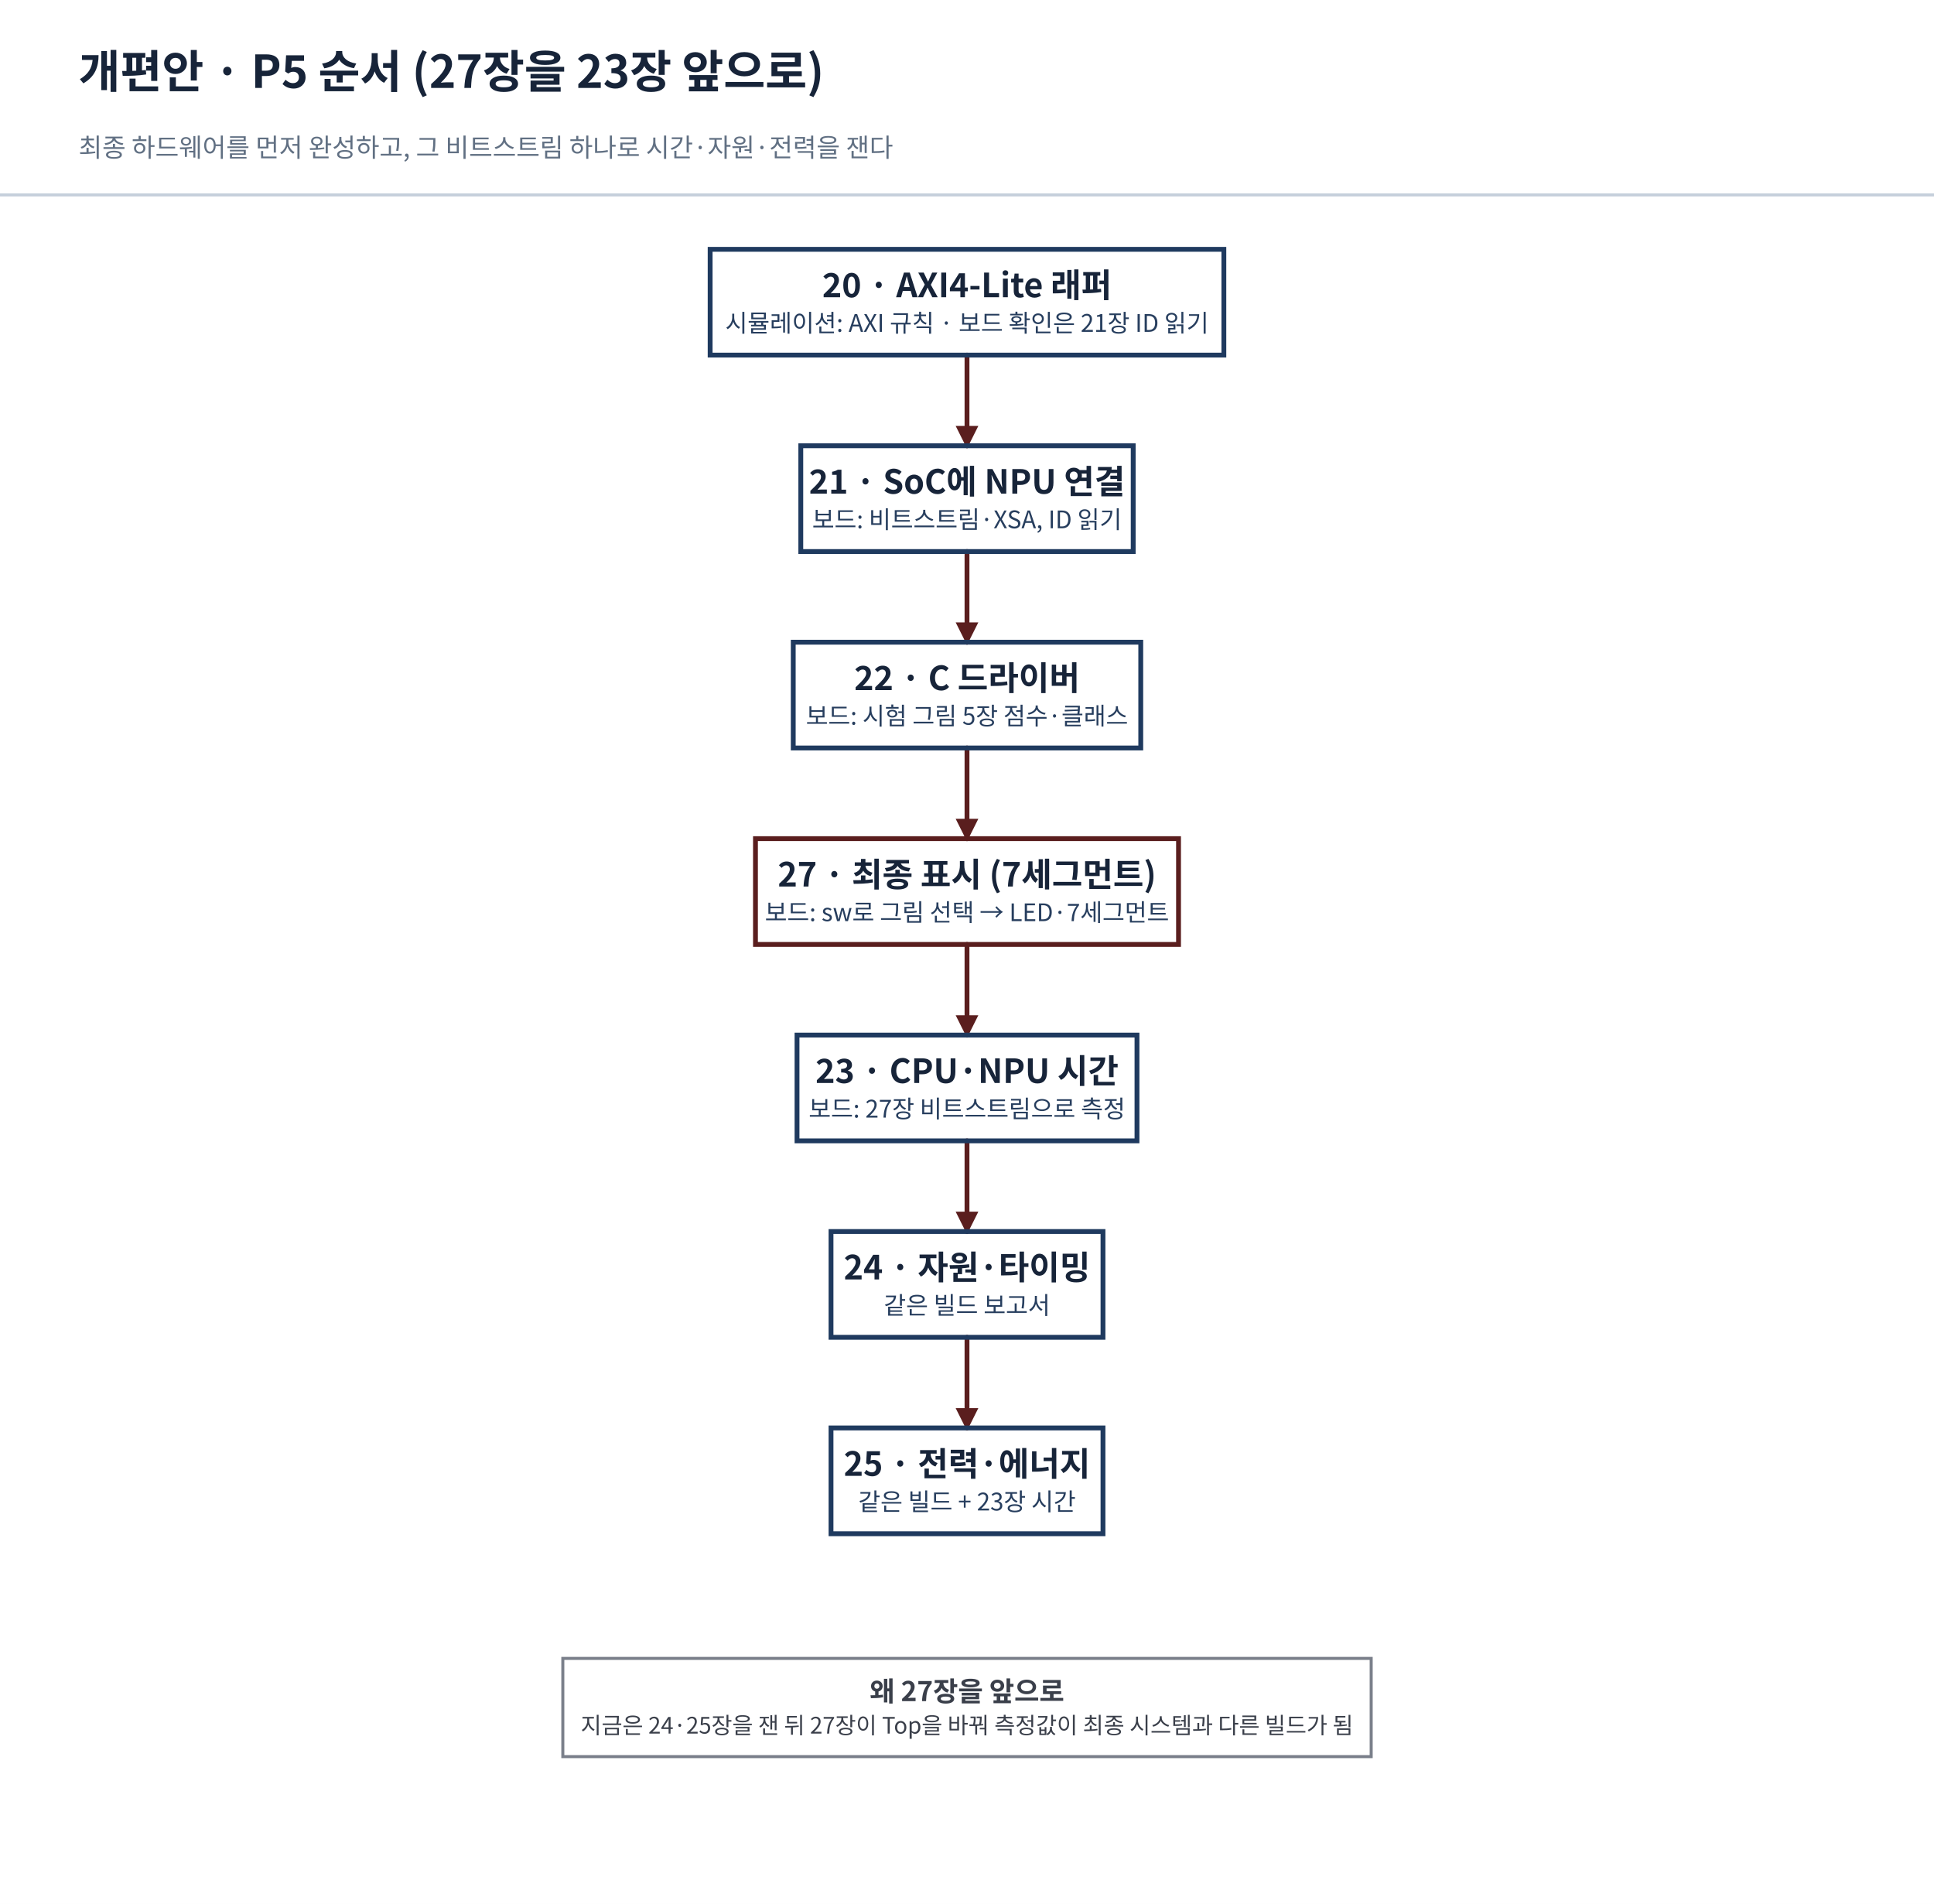
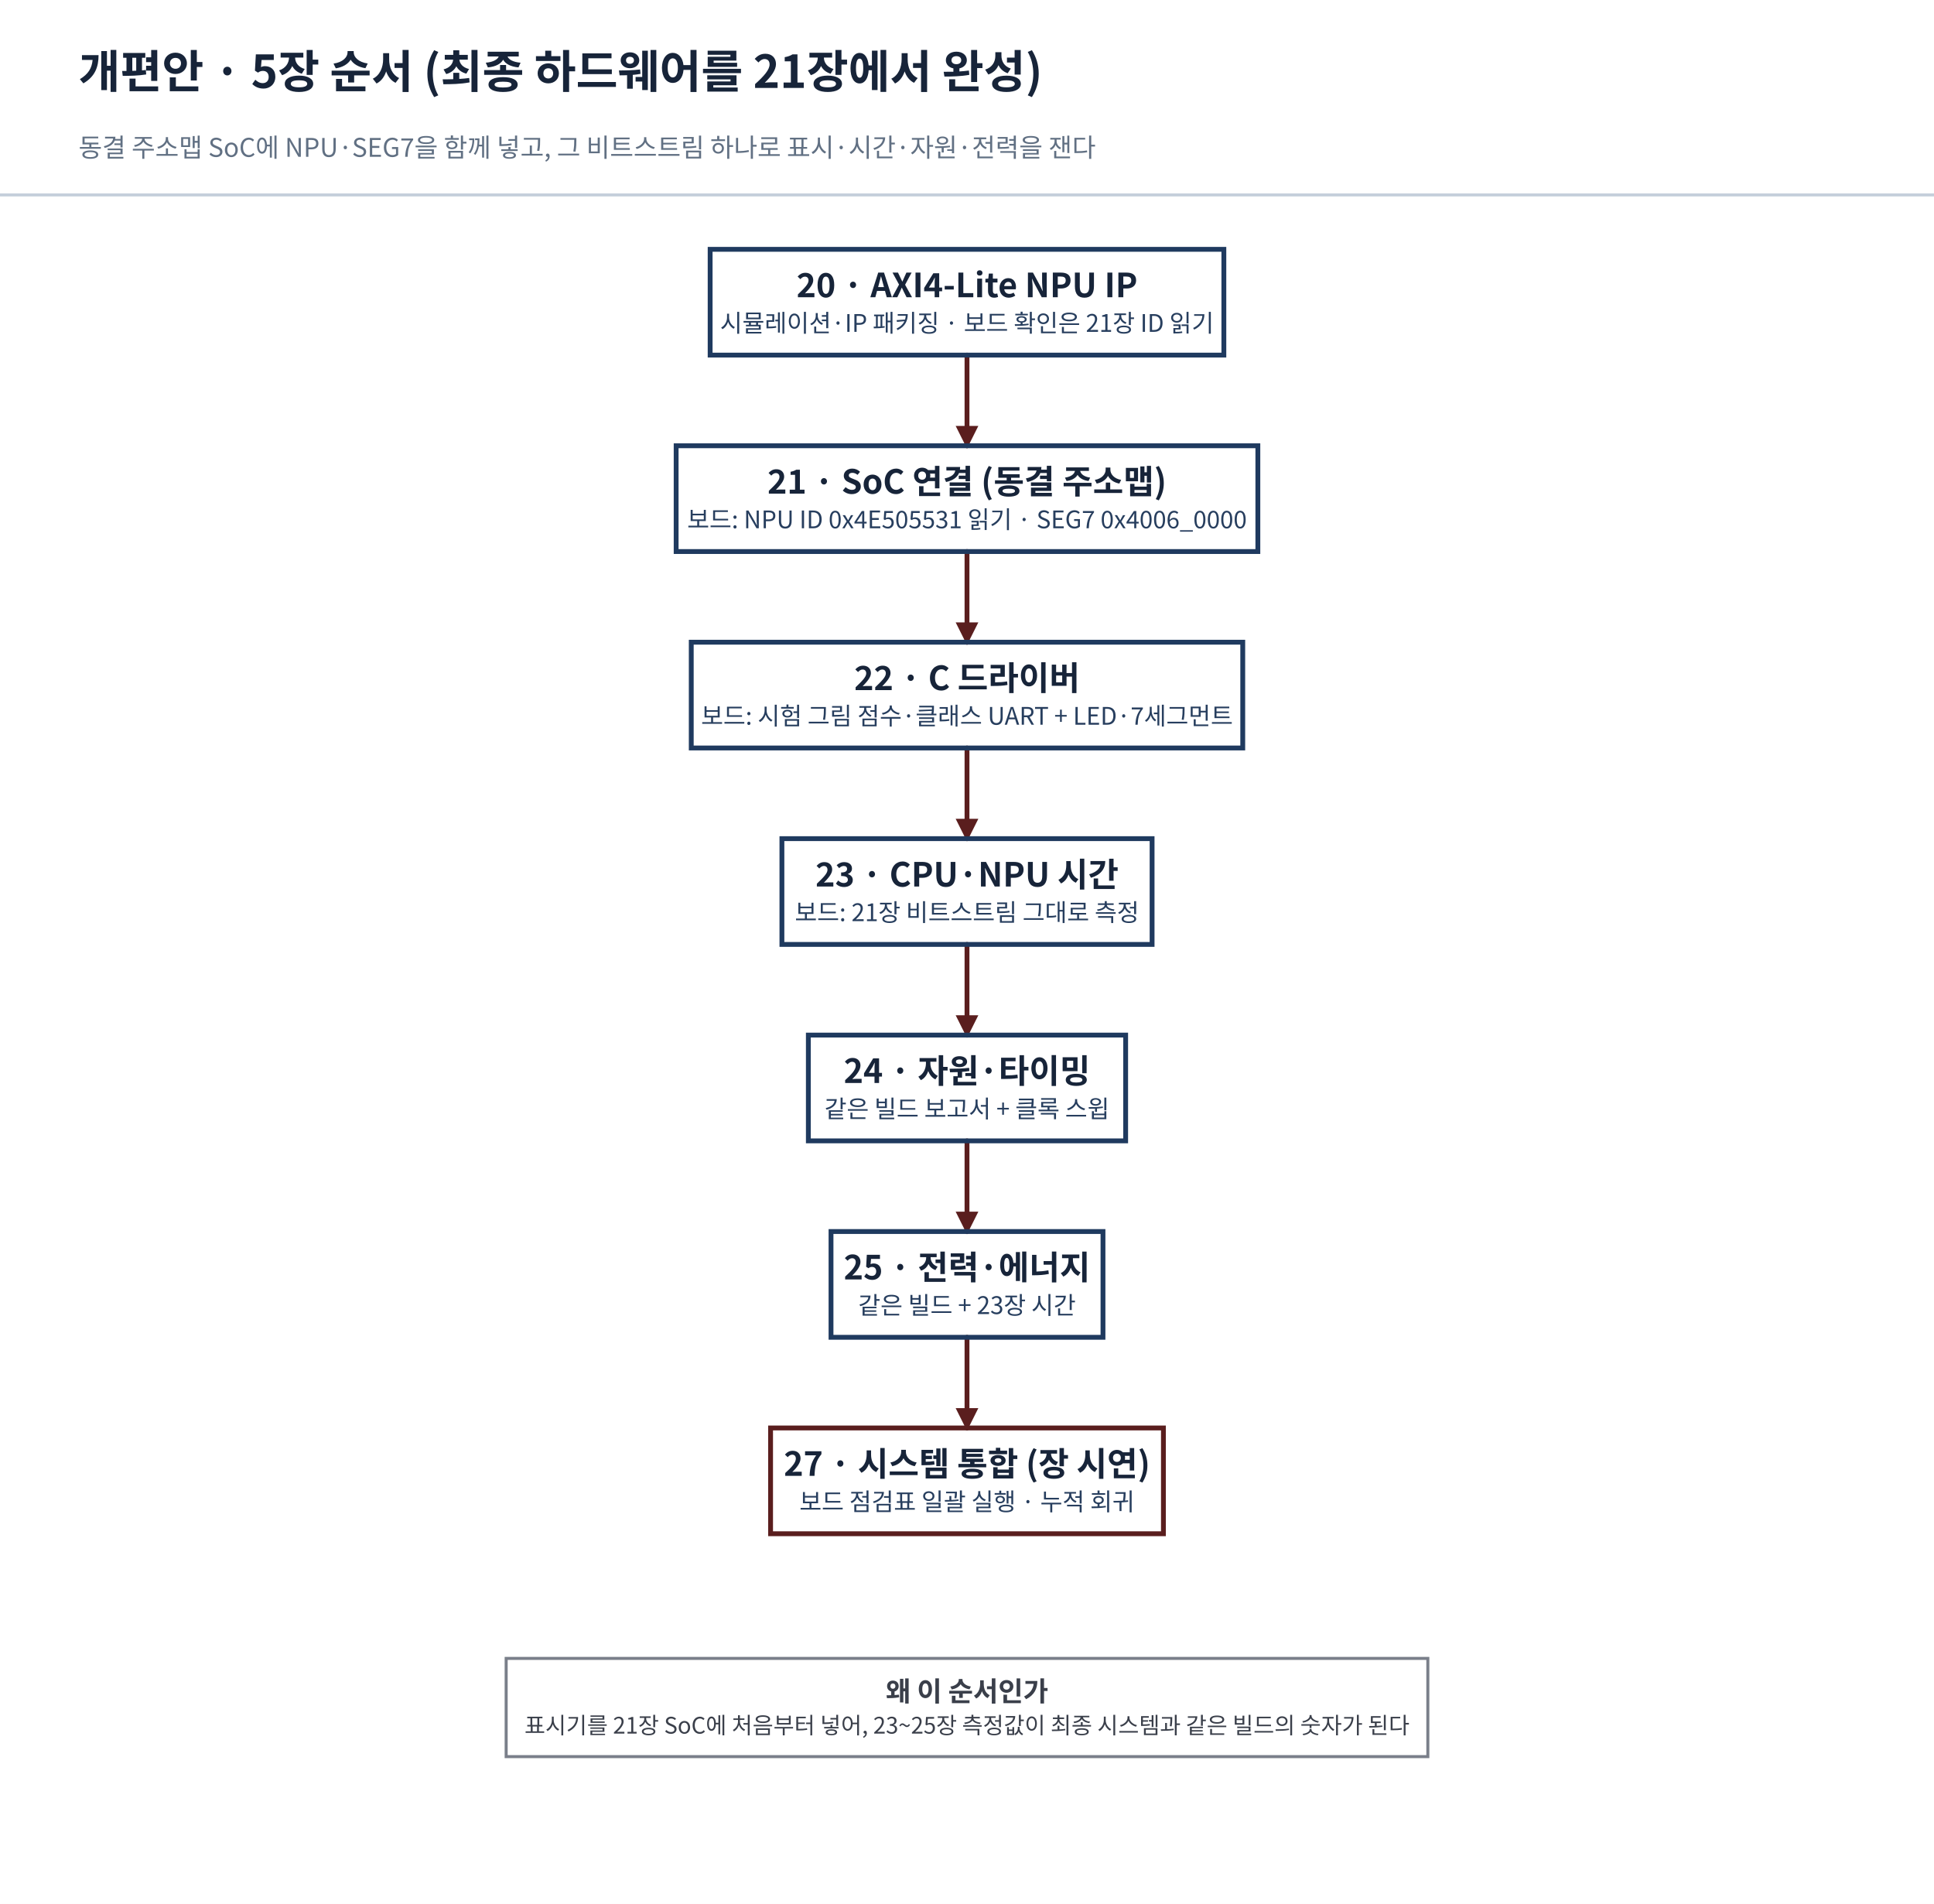
<svg xmlns="http://www.w3.org/2000/svg" id="canvas" width="1280" height="1260" viewBox="0 0 1280 1260" aria-label="편집 가능한 수직형 플로우차트" version="1.1">
  <defs>
    <marker id="arrowhead-0" markerWidth="15" markerHeight="15" refX="13.125" refY="7.5" orient="auto" markerUnits="userSpaceOnUse">
      <path d="M 0 0 L 15 7.5 L 0 15 z" fill="#5A1E1E" />
    </marker>
    <marker id="arrowhead-1" markerWidth="15" markerHeight="15" refX="13.125" refY="7.5" orient="auto" markerUnits="userSpaceOnUse">
      <path d="M 0 0 L 15 7.5 L 0 15 z" fill="#5A1E1E" />
    </marker>
    <marker id="arrowhead-2" markerWidth="15" markerHeight="15" refX="13.125" refY="7.5" orient="auto" markerUnits="userSpaceOnUse">
      <path d="M 0 0 L 15 7.5 L 0 15 z" fill="#5A1E1E" />
    </marker>
    <marker id="arrowhead-3" markerWidth="15" markerHeight="15" refX="13.125" refY="7.5" orient="auto" markerUnits="userSpaceOnUse">
      <path d="M 0 0 L 15 7.5 L 0 15 z" fill="#5A1E1E" />
    </marker>
    <marker id="arrowhead-4" markerWidth="15" markerHeight="15" refX="13.125" refY="7.5" orient="auto" markerUnits="userSpaceOnUse">
      <path d="M 0 0 L 15 7.5 L 0 15 z" fill="#5A1E1E" />
    </marker>
    <marker id="arrowhead-5" markerWidth="15" markerHeight="15" refX="13.125" refY="7.5" orient="auto" markerUnits="userSpaceOnUse">
      <path d="M 0 0 L 15 7.5 L 0 15 z" fill="#5A1E1E" />
    </marker>
  </defs>
  <rect x="0" y="0" width="1280" height="1260" fill="#fff" />
  <g data-heading="title">
-     <text x="52" y="58.2" font-size="30" font-weight="780" fill="#172439" text-anchor="start" class="heading-text" font-family="Noto Sans KR, Noto Sans CJK KR, Malgun Gothic, sans-serif">개편안 · P5 순서 (27장을 23장 앞으로)</text>
+     <text x="52" y="58.2" font-size="30" font-weight="780" fill="#172439" text-anchor="start" class="heading-text" font-family="Noto Sans KR, Noto Sans CJK KR, Malgun Gothic, sans-serif">개편안 · 5장 순서 (최종 하드웨어를 21장에서 완성)</text>
  </g>
  <g data-heading="subtitle">
-     <text x="52" y="103.78" font-size="17" font-weight="400" fill="#617083" text-anchor="start" class="heading-text" font-family="Noto Sans KR, Noto Sans CJK KR, Malgun Gothic, sans-serif">최종 하드웨어를 먼저 완성하고, 그 비트스트림 하나로 시간·자원·전력을 잰다</text>
+     <text x="52" y="103.78" font-size="17" font-weight="400" fill="#617083" text-anchor="start" class="heading-text" font-family="Noto Sans KR, Noto Sans CJK KR, Malgun Gothic, sans-serif">동결 주소맵 SoC에 NPU·SEG7을 함께 넣고, 그 비트스트림 하나로 표시·시간·자원·전력을 잰다</text>
  </g>
  <line x1="0" y1="129" x2="1280" y2="129" stroke="#c5cfdb" stroke-width="2" pointer-events="none" data-role="heading-divider" />
  <g id="edges">
-     <g data-edge="o0" class="edge">
+     <g data-edge="s20-s21" class="edge">
      <path d="M 640 235 L 640 295" fill="none" stroke="#5A1E1E" stroke-width="3.2" stroke-linejoin="round" stroke-linecap="round" marker-end="url(#arrowhead-0)" />
    </g>
-     <g data-edge="o1" class="edge">
+     <g data-edge="s21-s22" class="edge">
      <path d="M 640 365 L 640 425" fill="none" stroke="#5A1E1E" stroke-width="3.2" stroke-linejoin="round" stroke-linecap="round" marker-end="url(#arrowhead-1)" />
    </g>
-     <g data-edge="o2" class="edge">
+     <g data-edge="s22-s23" class="edge">
      <path d="M 640 495 L 640 555" fill="none" stroke="#5A1E1E" stroke-width="3.2" stroke-linejoin="round" stroke-linecap="round" marker-end="url(#arrowhead-2)" />
    </g>
-     <g data-edge="o3" class="edge">
+     <g data-edge="s23-s24" class="edge">
      <path d="M 640 625 L 640 685" fill="none" stroke="#5A1E1E" stroke-width="3.2" stroke-linejoin="round" stroke-linecap="round" marker-end="url(#arrowhead-3)" />
    </g>
-     <g data-edge="o4" class="edge">
+     <g data-edge="s24-s25" class="edge">
      <path d="M 640 755 L 640 815" fill="none" stroke="#5A1E1E" stroke-width="3.2" stroke-linejoin="round" stroke-linecap="round" marker-end="url(#arrowhead-4)" />
    </g>
-     <g data-edge="o5" class="edge">
+     <g data-edge="s25-s27" class="edge">
      <path d="M 640 885 L 640 945" fill="none" stroke="#5A1E1E" stroke-width="3.2" stroke-linejoin="round" stroke-linecap="round" marker-end="url(#arrowhead-5)" />
    </g>
  </g>
  <g id="nodes">
    <g data-node="s20" class="node">
      <rect x="470" y="165" width="340" height="70" fill="none" stroke="#1F3A5F" stroke-width="3.2" class="node-shape" pointer-events="all" />
-       <text x="640" y="189" text-anchor="middle" dominant-baseline="middle" pointer-events="none" font-size="22" font-weight="750" fill="#172439" font-family="Noto Sans KR, Noto Sans CJK KR, Malgun Gothic, sans-serif">20 · AXI4-Lite 래퍼</text>
-       <text x="640" y="214" text-anchor="middle" dominant-baseline="middle" pointer-events="none" font-size="16" font-weight="400" fill="#273e5e" font-family="Noto Sans KR, Noto Sans CJK KR, Malgun Gothic, sans-serif">시뮬레이션: AXI 규칙 · 보드 확인은 21장 ID 읽기</text>
+       <text x="640" y="189" text-anchor="middle" dominant-baseline="middle" pointer-events="none" font-size="22" font-weight="750" fill="#172439" font-family="Noto Sans KR, Noto Sans CJK KR, Malgun Gothic, sans-serif">20 · AXI4-Lite NPU IP</text>
+       <text x="640" y="214" text-anchor="middle" dominant-baseline="middle" pointer-events="none" font-size="16" font-weight="400" fill="#273e5e" font-family="Noto Sans KR, Noto Sans CJK KR, Malgun Gothic, sans-serif">시뮬레이션·IP 패키징 · 보드 확인은 21장 ID 읽기</text>
    </g>
    <g data-node="s21" class="node">
-       <rect x="530" y="295" width="220" height="70" fill="none" stroke="#1F3A5F" stroke-width="3.2" class="node-shape" pointer-events="all" />
-       <text x="640" y="319" text-anchor="middle" dominant-baseline="middle" pointer-events="none" font-size="22" font-weight="750" fill="#172439" font-family="Noto Sans KR, Noto Sans CJK KR, Malgun Gothic, sans-serif">21 · SoC에 NPU 연결</text>
-       <text x="640" y="344" text-anchor="middle" dominant-baseline="middle" pointer-events="none" font-size="16" font-weight="400" fill="#273e5e" font-family="Noto Sans KR, Noto Sans CJK KR, Malgun Gothic, sans-serif">보드: 비트스트림·XSA, ID 읽기</text>
+       <rect x="447.5" y="295" width="385" height="70" fill="none" stroke="#1F3A5F" stroke-width="3.2" class="node-shape" pointer-events="all" />
+       <text x="640" y="319" text-anchor="middle" dominant-baseline="middle" pointer-events="none" font-size="22" font-weight="750" fill="#172439" font-family="Noto Sans KR, Noto Sans CJK KR, Malgun Gothic, sans-serif">21 · SoC 연결 (동결 주소맵)</text>
+       <text x="640" y="344" text-anchor="middle" dominant-baseline="middle" pointer-events="none" font-size="16" font-weight="400" fill="#273e5e" font-family="Noto Sans KR, Noto Sans CJK KR, Malgun Gothic, sans-serif">보드: NPU ID 0x4E505531 읽기 · SEG7 0x4006_0000</text>
    </g>
    <g data-node="s22" class="node">
-       <rect x="525" y="425" width="230" height="70" fill="none" stroke="#1F3A5F" stroke-width="3.2" class="node-shape" pointer-events="all" />
+       <rect x="457.5" y="425" width="365" height="70" fill="none" stroke="#1F3A5F" stroke-width="3.2" class="node-shape" pointer-events="all" />
      <text x="640" y="449" text-anchor="middle" dominant-baseline="middle" pointer-events="none" font-size="22" font-weight="750" fill="#172439" font-family="Noto Sans KR, Noto Sans CJK KR, Malgun Gothic, sans-serif">22 · C 드라이버</text>
-       <text x="640" y="474" text-anchor="middle" dominant-baseline="middle" pointer-events="none" font-size="16" font-weight="400" fill="#273e5e" font-family="Noto Sans KR, Noto Sans CJK KR, Malgun Gothic, sans-serif">보드: 시험 그림 5장 점수·클래스</text>
+       <text x="640" y="474" text-anchor="middle" dominant-baseline="middle" pointer-events="none" font-size="16" font-weight="400" fill="#273e5e" font-family="Noto Sans KR, Noto Sans CJK KR, Malgun Gothic, sans-serif">보드: 시험 그림 점수·클래스 UART + LED·7세그먼트</text>
    </g>
    <g data-node="s27" class="node">
-       <rect x="500" y="555" width="280" height="70" fill="none" stroke="#5A1E1E" stroke-width="3.2" class="node-shape" pointer-events="all" />
-       <text x="640" y="579" text-anchor="middle" dominant-baseline="middle" pointer-events="none" font-size="22" font-weight="750" fill="#172439" font-family="Noto Sans KR, Noto Sans CJK KR, Malgun Gothic, sans-serif">27 · 최종 표시 (7세그먼트)</text>
-       <text x="640" y="604" text-anchor="middle" dominant-baseline="middle" pointer-events="none" font-size="16" font-weight="400" fill="#273e5e" font-family="Noto Sans KR, Noto Sans CJK KR, Malgun Gothic, sans-serif">보드: sw로 그림 선택 → LED·7세그먼트</text>
+       <rect x="510" y="945" width="260" height="70" fill="none" stroke="#5A1E1E" stroke-width="3.2" class="node-shape" pointer-events="all" />
+       <text x="640" y="969" text-anchor="middle" dominant-baseline="middle" pointer-events="none" font-size="22" font-weight="750" fill="#172439" font-family="Noto Sans KR, Noto Sans CJK KR, Malgun Gothic, sans-serif">27 · 시스템 통합 (장 시연)</text>
+       <text x="640" y="994" text-anchor="middle" dominant-baseline="middle" pointer-events="none" font-size="16" font-weight="400" fill="#273e5e" font-family="Noto Sans KR, Noto Sans CJK KR, Malgun Gothic, sans-serif">보드 점검표 일괄 실행 · 누적 회귀</text>
    </g>
    <g data-node="s23" class="node">
-       <rect x="527.5" y="685" width="225" height="70" fill="none" stroke="#1F3A5F" stroke-width="3.2" class="node-shape" pointer-events="all" />
-       <text x="640" y="709" text-anchor="middle" dominant-baseline="middle" pointer-events="none" font-size="22" font-weight="750" fill="#172439" font-family="Noto Sans KR, Noto Sans CJK KR, Malgun Gothic, sans-serif">23 · CPU·NPU 시간</text>
-       <text x="640" y="734" text-anchor="middle" dominant-baseline="middle" pointer-events="none" font-size="16" font-weight="400" fill="#273e5e" font-family="Noto Sans KR, Noto Sans CJK KR, Malgun Gothic, sans-serif">보드: 27장 비트스트림으로 측정</text>
+       <rect x="517.5" y="555" width="245" height="70" fill="none" stroke="#1F3A5F" stroke-width="3.2" class="node-shape" pointer-events="all" />
+       <text x="640" y="579" text-anchor="middle" dominant-baseline="middle" pointer-events="none" font-size="22" font-weight="750" fill="#172439" font-family="Noto Sans KR, Noto Sans CJK KR, Malgun Gothic, sans-serif">23 · CPU·NPU 시간</text>
+       <text x="640" y="604" text-anchor="middle" dominant-baseline="middle" pointer-events="none" font-size="16" font-weight="400" fill="#273e5e" font-family="Noto Sans KR, Noto Sans CJK KR, Malgun Gothic, sans-serif">보드: 21장 비트스트림 그대로 측정</text>
    </g>
    <g data-node="s24" class="node">
-       <rect x="550" y="815" width="180" height="70" fill="none" stroke="#1F3A5F" stroke-width="3.2" class="node-shape" pointer-events="all" />
-       <text x="640" y="839" text-anchor="middle" dominant-baseline="middle" pointer-events="none" font-size="22" font-weight="750" fill="#172439" font-family="Noto Sans KR, Noto Sans CJK KR, Malgun Gothic, sans-serif">24 · 자원·타이밍</text>
-       <text x="640" y="864" text-anchor="middle" dominant-baseline="middle" pointer-events="none" font-size="16" font-weight="400" fill="#273e5e" font-family="Noto Sans KR, Noto Sans CJK KR, Malgun Gothic, sans-serif">같은 빌드 보고서</text>
+       <rect x="535" y="685" width="210" height="70" fill="none" stroke="#1F3A5F" stroke-width="3.2" class="node-shape" pointer-events="all" />
+       <text x="640" y="709" text-anchor="middle" dominant-baseline="middle" pointer-events="none" font-size="22" font-weight="750" fill="#172439" font-family="Noto Sans KR, Noto Sans CJK KR, Malgun Gothic, sans-serif">24 · 자원·타이밍</text>
+       <text x="640" y="734" text-anchor="middle" dominant-baseline="middle" pointer-events="none" font-size="16" font-weight="400" fill="#273e5e" font-family="Noto Sans KR, Noto Sans CJK KR, Malgun Gothic, sans-serif">같은 빌드 보고서 + 클록 스윕</text>
    </g>
    <g data-node="s25" class="node">
-       <rect x="550" y="945" width="180" height="70" fill="none" stroke="#1F3A5F" stroke-width="3.2" class="node-shape" pointer-events="all" />
-       <text x="640" y="969" text-anchor="middle" dominant-baseline="middle" pointer-events="none" font-size="22" font-weight="750" fill="#172439" font-family="Noto Sans KR, Noto Sans CJK KR, Malgun Gothic, sans-serif">25 · 전력·에너지</text>
-       <text x="640" y="994" text-anchor="middle" dominant-baseline="middle" pointer-events="none" font-size="16" font-weight="400" fill="#273e5e" font-family="Noto Sans KR, Noto Sans CJK KR, Malgun Gothic, sans-serif">같은 빌드 + 23장 시간</text>
+       <rect x="550" y="815" width="180" height="70" fill="none" stroke="#1F3A5F" stroke-width="3.2" class="node-shape" pointer-events="all" />
+       <text x="640" y="839" text-anchor="middle" dominant-baseline="middle" pointer-events="none" font-size="22" font-weight="750" fill="#172439" font-family="Noto Sans KR, Noto Sans CJK KR, Malgun Gothic, sans-serif">25 · 전력·에너지</text>
+       <text x="640" y="864" text-anchor="middle" dominant-baseline="middle" pointer-events="none" font-size="16" font-weight="400" fill="#273e5e" font-family="Noto Sans KR, Noto Sans CJK KR, Malgun Gothic, sans-serif">같은 빌드 + 23장 시간</text>
    </g>
    <g data-node="why" class="node">
-       <rect x="372.5" y="1097.5" width="535" height="65" fill="none" stroke="#7a7f8a" stroke-width="2" class="node-shape" pointer-events="all" />
-       <text x="640" y="1119.5" text-anchor="middle" dominant-baseline="middle" pointer-events="none" font-size="18" font-weight="750" fill="#3a3f4a" font-family="Noto Sans KR, Noto Sans CJK KR, Malgun Gothic, sans-serif">왜 27장을 앞으로</text>
-       <text x="640" y="1142" text-anchor="middle" dominant-baseline="middle" pointer-events="none" font-size="15" font-weight="400" fill="#3a3f4a" font-family="Noto Sans KR, Noto Sans CJK KR, Malgun Gothic, sans-serif">지금은 24·25장을 잰 뒤 27장이 Top을 바꿔 측정값이 최종 시스템과 다른 빌드가 됨</text>
+       <rect x="335" y="1097.5" width="610" height="65" fill="none" stroke="#7a7f8a" stroke-width="2" class="node-shape" pointer-events="all" />
+       <text x="640" y="1119.5" text-anchor="middle" dominant-baseline="middle" pointer-events="none" font-size="18" font-weight="750" fill="#3a3f4a" font-family="Noto Sans KR, Noto Sans CJK KR, Malgun Gothic, sans-serif">왜 이 순서인가</text>
+       <text x="640" y="1142" text-anchor="middle" dominant-baseline="middle" pointer-events="none" font-size="15" font-weight="400" fill="#3a3f4a" font-family="Noto Sans KR, Noto Sans CJK KR, Malgun Gothic, sans-serif">표시기를 21장 SoC에 처음부터 넣어, 23~25장 측정값이 최종 시스템과 같은 빌드의 숫자가 된다</text>
    </g>
  </g>
</svg>
